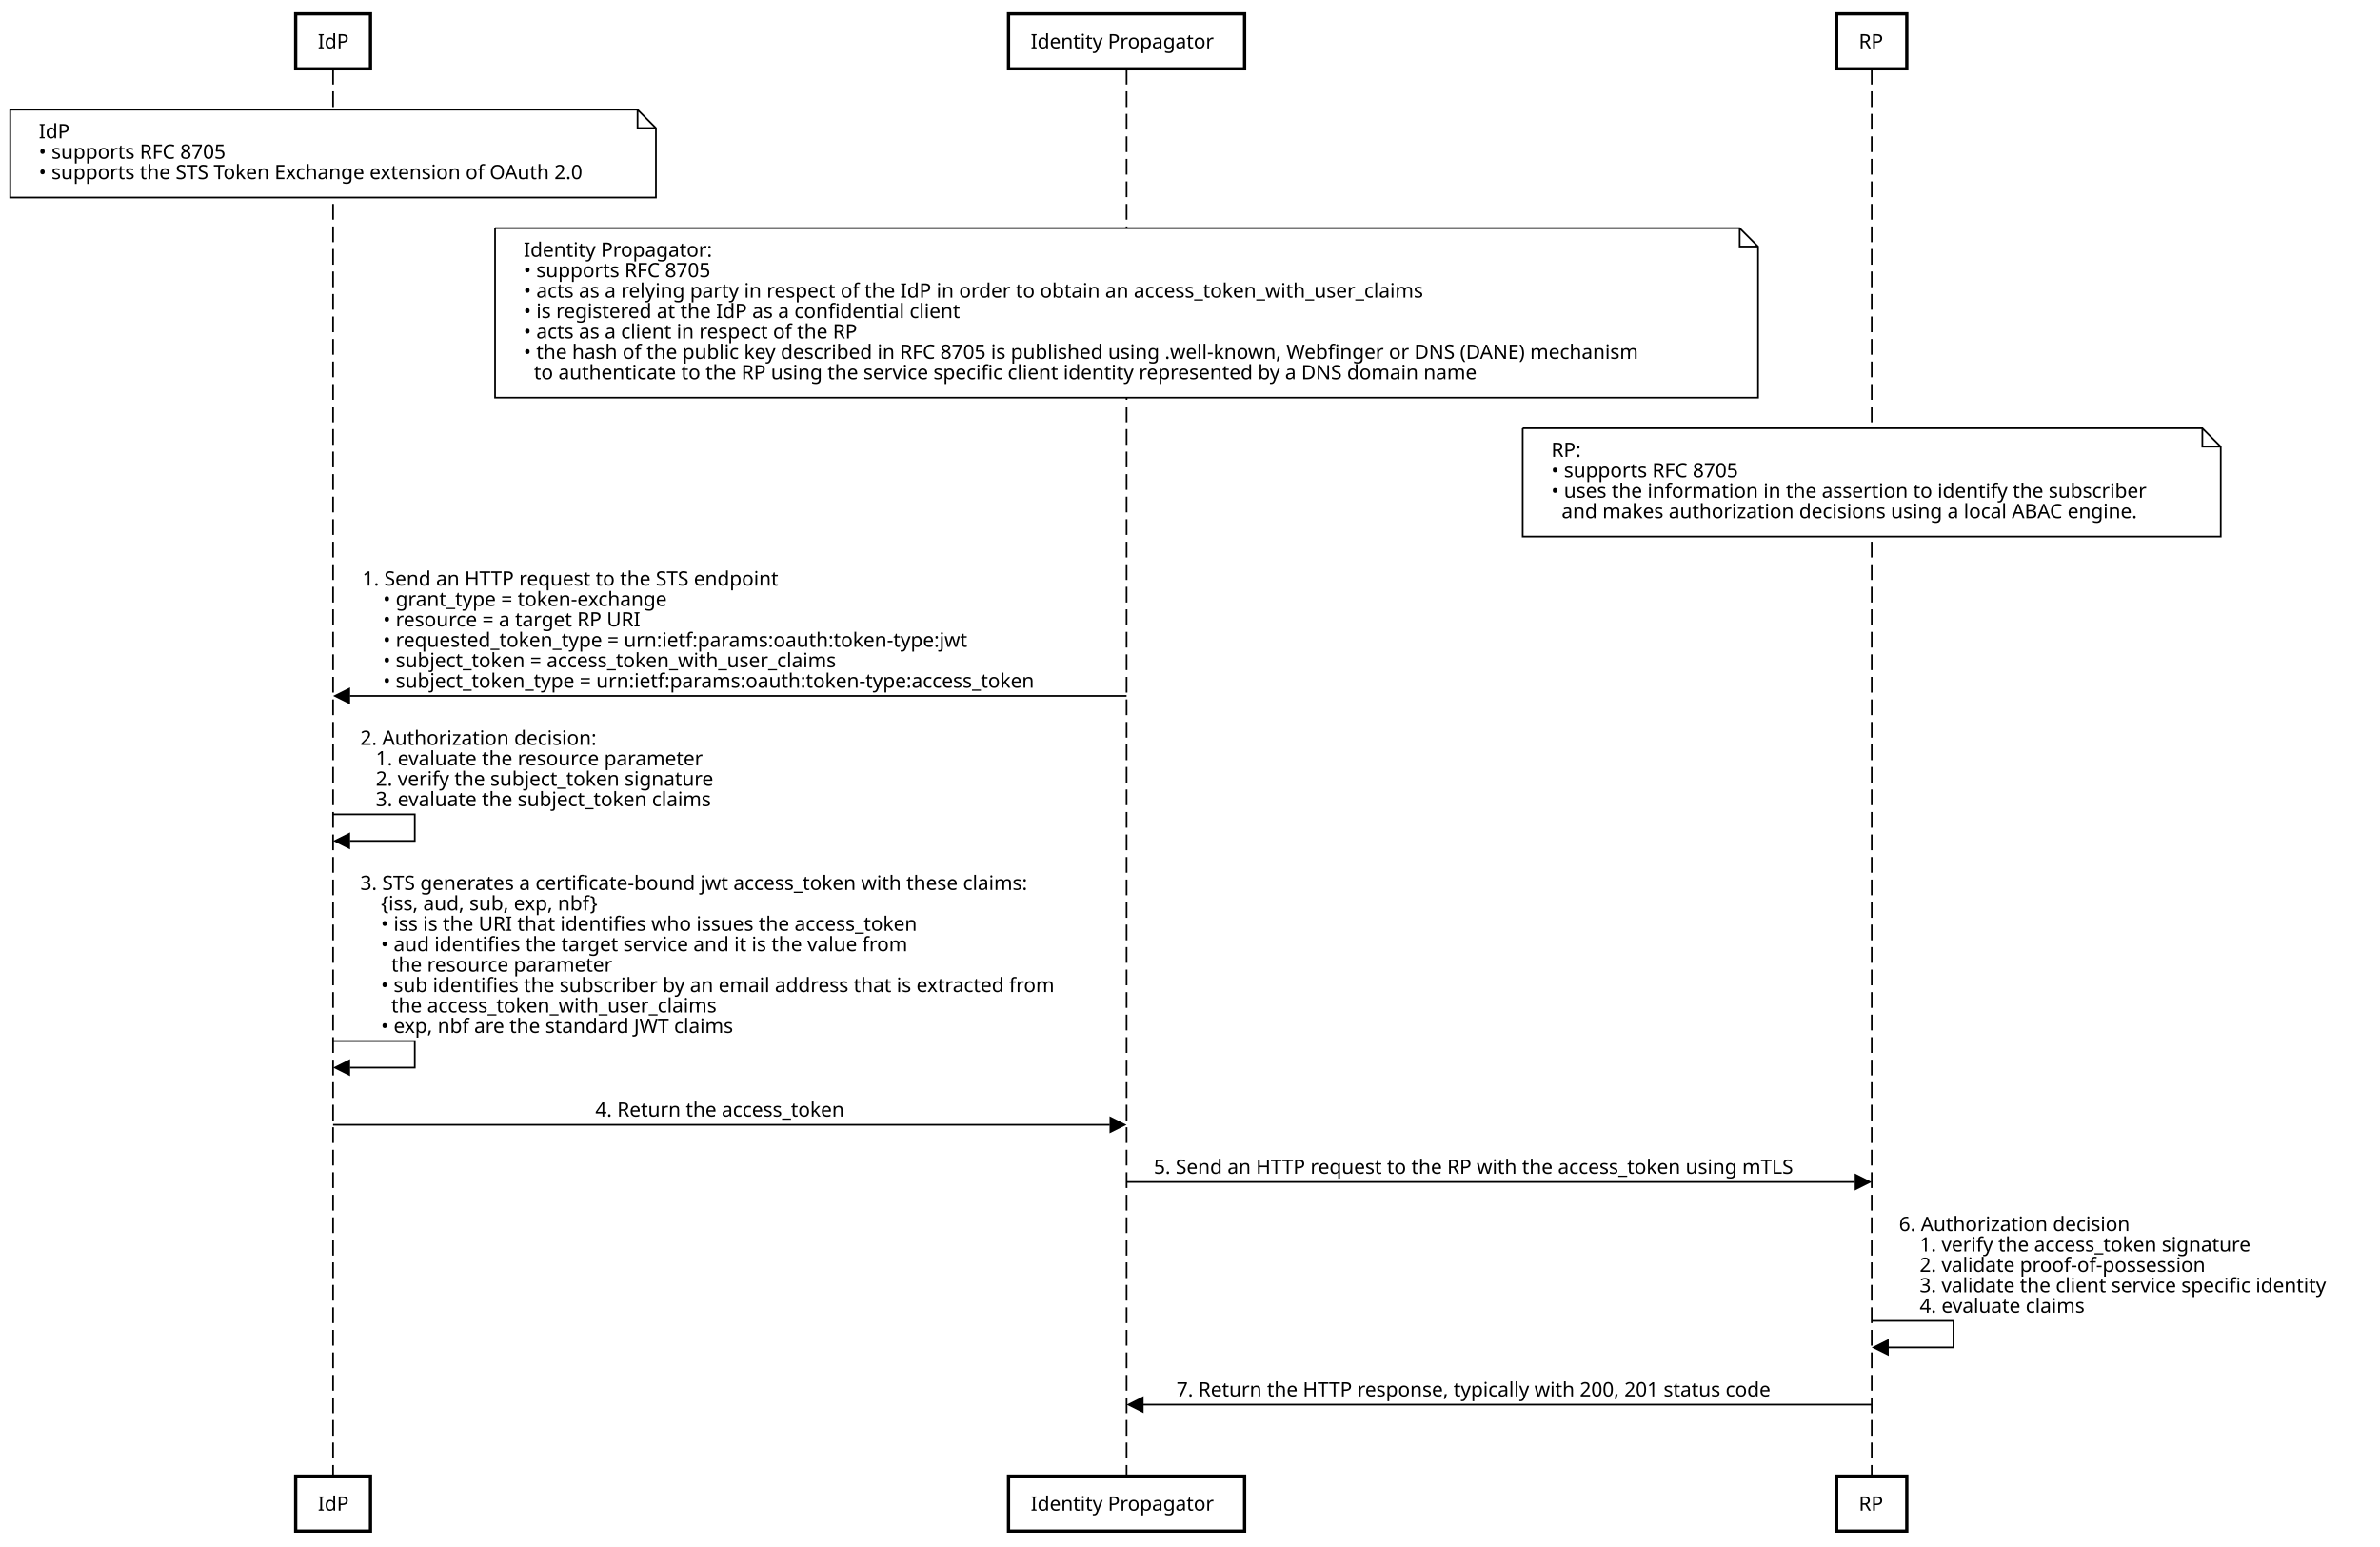
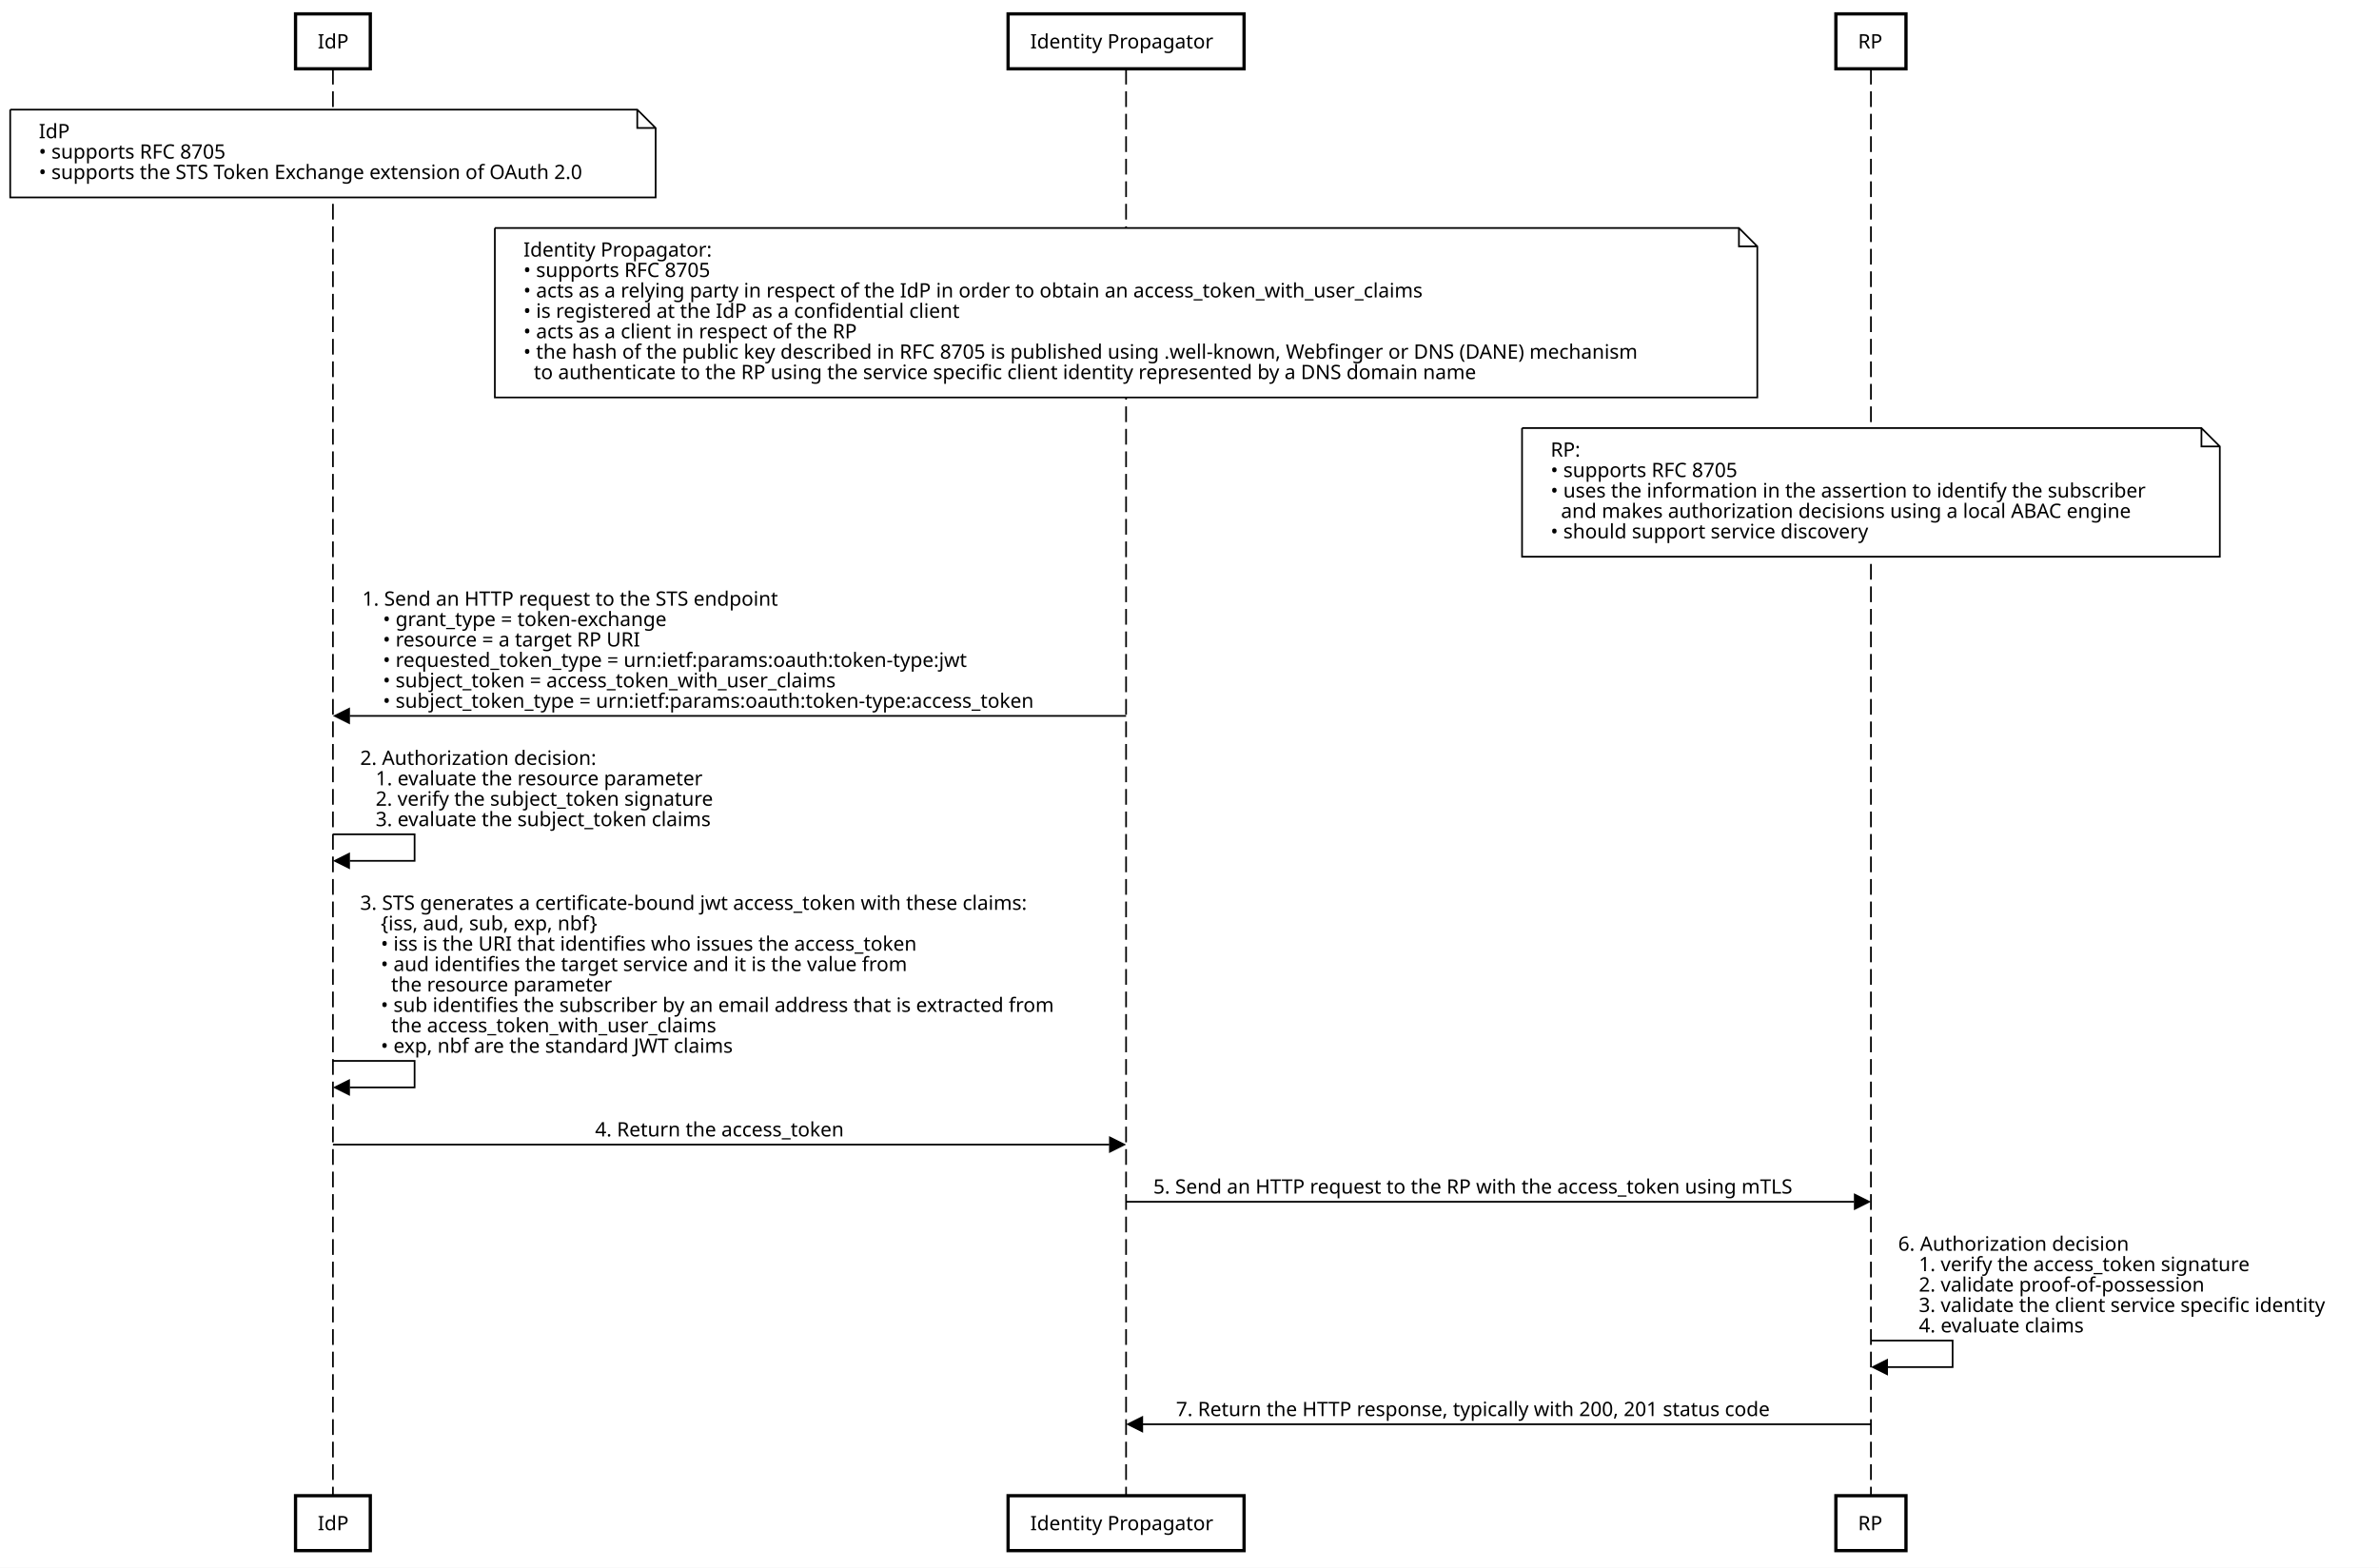
- <svg xmlns="http://www.w3.org/2000/svg" version="1.1" width="1757" height="1142">
+ <svg xmlns="http://www.w3.org/2000/svg" version="1.1" width="1757" height="1158">
  <defs />
  <g>
    <g />
    <g />
    <g />
    <g />
    <g />
    <g />
    <g />
    <g />
    <g />
    <g />
    <g />
    <g />
    <g />
    <g />
    <g />
    <g />
    <g />
    <g />
    <g />
    <g />
    <g />
    <g />
    <g />
    <g />
    <g />
    <g />
    <g />
    <g />
    <g />
    <g />
    <g />
    <g />
    <g />
    <g />
    <g />
    <g />
    <g />
    <g />
    <g />
    <g />
    <g />
    <g />
    <g />
-     <g>
-       <rect fill="white" stroke="none" x="0" y="0" width="1757" height="1142" />
-     </g>
-     <g />
-     <g>
-       <path fill="none" stroke="black" paint-order="fill stroke markers" d=" M 245.883 50.815 L 245.883 1089.734" stroke-miterlimit="10" stroke-width="1.257" stroke-dasharray="11.599,5.026" />
-       <path fill="none" stroke="black" paint-order="fill stroke markers" d=" M 831.66 50.815 L 831.66 1089.734" stroke-miterlimit="10" stroke-width="1.257" stroke-dasharray="11.599,5.026" />
-       <path fill="none" stroke="black" paint-order="fill stroke markers" d=" M 1381.77 50.815 L 1381.77 1089.734" stroke-miterlimit="10" stroke-width="1.257" stroke-dasharray="11.599,5.026" />
+     <g />
+     <g>
+       <rect fill="white" stroke="none" x="0" y="0" width="1757" height="1158" />
+     </g>
+     <g />
+     <g>
+       <path fill="none" stroke="black" paint-order="fill stroke markers" d=" M 245.883 50.815 L 245.883 1104.813" stroke-miterlimit="10" stroke-width="1.257" stroke-dasharray="11.599,5.026" />
+       <path fill="none" stroke="black" paint-order="fill stroke markers" d=" M 831.66 50.815 L 831.66 1104.813" stroke-miterlimit="10" stroke-width="1.257" stroke-dasharray="11.599,5.026" />
+       <path fill="none" stroke="black" paint-order="fill stroke markers" d=" M 1381.77 50.815 L 1381.77 1104.813" stroke-miterlimit="10" stroke-width="1.257" stroke-dasharray="11.599,5.026" />
    </g>
    <g>
      <path fill="none" stroke="none" />
      <g>
        <path fill="white" stroke="black" paint-order="fill stroke markers" d=" M 218.272 10.253 L 273.493 10.253 L 273.493 50.815 L 218.272 50.815 L 218.272 10.253 Z" stroke-miterlimit="10" stroke-width="2.413" stroke-dasharray="" />
      </g>
      <g>
        <text fill="black" stroke="none" font-family="sans-serif" font-size="11pt" font-style="normal" font-weight="normal" text-decoration="normal" x="234.633" y="35.736" text-anchor="start" dominant-baseline="alphabetic" xml:space="preserve">IdP</text>
      </g>
      <path fill="none" stroke="none" />
      <g>
        <path fill="white" stroke="black" paint-order="fill stroke markers" d=" M 744.517 10.253 L 918.804 10.253 L 918.804 50.815 L 744.517 50.815 L 744.517 10.253 Z" stroke-miterlimit="10" stroke-width="2.413" stroke-dasharray="" />
      </g>
      <g>
        <text fill="black" stroke="none" font-family="sans-serif" font-size="11pt" font-style="normal" font-weight="normal" text-decoration="normal" x="760.877" y="35.736" text-anchor="start" dominant-baseline="alphabetic" xml:space="preserve">Identity Propagator</text>
      </g>
      <path fill="none" stroke="none" />
      <g>
        <path fill="white" stroke="black" paint-order="fill stroke markers" d=" M 1355.885 10.253 L 1407.655 10.253 L 1407.655 50.815 L 1355.885 50.815 L 1355.885 10.253 Z" stroke-miterlimit="10" stroke-width="2.413" stroke-dasharray="" />
      </g>
      <g>
        <text fill="black" stroke="none" font-family="sans-serif" font-size="11pt" font-style="normal" font-weight="normal" text-decoration="normal" x="1372.245" y="35.736" text-anchor="start" dominant-baseline="alphabetic" xml:space="preserve">RP</text>
      </g>
      <path fill="none" stroke="none" />
      <g>
-         <path fill="white" stroke="black" paint-order="fill stroke markers" d=" M 218.272 1089.734 L 273.493 1089.734 L 273.493 1130.296 L 218.272 1130.296 L 218.272 1089.734 Z" stroke-miterlimit="10" stroke-width="2.413" stroke-dasharray="" />
-       </g>
-       <g>
-         <text fill="black" stroke="none" font-family="sans-serif" font-size="11pt" font-style="normal" font-weight="normal" text-decoration="normal" x="234.633" y="1115.217" text-anchor="start" dominant-baseline="alphabetic" xml:space="preserve">IdP</text>
-       </g>
-       <path fill="none" stroke="none" />
-       <g>
-         <path fill="white" stroke="black" paint-order="fill stroke markers" d=" M 744.517 1089.734 L 918.804 1089.734 L 918.804 1130.296 L 744.517 1130.296 L 744.517 1089.734 Z" stroke-miterlimit="10" stroke-width="2.413" stroke-dasharray="" />
-       </g>
-       <g>
-         <text fill="black" stroke="none" font-family="sans-serif" font-size="11pt" font-style="normal" font-weight="normal" text-decoration="normal" x="760.877" y="1115.217" text-anchor="start" dominant-baseline="alphabetic" xml:space="preserve">Identity Propagator</text>
-       </g>
-       <path fill="none" stroke="none" />
-       <g>
-         <path fill="white" stroke="black" paint-order="fill stroke markers" d=" M 1355.885 1089.734 L 1407.655 1089.734 L 1407.655 1130.296 L 1355.885 1130.296 L 1355.885 1089.734 Z" stroke-miterlimit="10" stroke-width="2.413" stroke-dasharray="" />
-       </g>
-       <g>
-         <text fill="black" stroke="none" font-family="sans-serif" font-size="11pt" font-style="normal" font-weight="normal" text-decoration="normal" x="1372.245" y="1115.217" text-anchor="start" dominant-baseline="alphabetic" xml:space="preserve">RP</text>
+         <path fill="white" stroke="black" paint-order="fill stroke markers" d=" M 218.272 1104.813 L 273.493 1104.813 L 273.493 1145.374 L 218.272 1145.374 L 218.272 1104.813 Z" stroke-miterlimit="10" stroke-width="2.413" stroke-dasharray="" />
+       </g>
+       <g>
+         <text fill="black" stroke="none" font-family="sans-serif" font-size="11pt" font-style="normal" font-weight="normal" text-decoration="normal" x="234.633" y="1130.296" text-anchor="start" dominant-baseline="alphabetic" xml:space="preserve">IdP</text>
+       </g>
+       <path fill="none" stroke="none" />
+       <g>
+         <path fill="white" stroke="black" paint-order="fill stroke markers" d=" M 744.517 1104.813 L 918.804 1104.813 L 918.804 1145.374 L 744.517 1145.374 L 744.517 1104.813 Z" stroke-miterlimit="10" stroke-width="2.413" stroke-dasharray="" />
+       </g>
+       <g>
+         <text fill="black" stroke="none" font-family="sans-serif" font-size="11pt" font-style="normal" font-weight="normal" text-decoration="normal" x="760.877" y="1130.296" text-anchor="start" dominant-baseline="alphabetic" xml:space="preserve">Identity Propagator</text>
+       </g>
+       <path fill="none" stroke="none" />
+       <g>
+         <path fill="white" stroke="black" paint-order="fill stroke markers" d=" M 1355.885 1104.813 L 1407.655 1104.813 L 1407.655 1145.374 L 1355.885 1145.374 L 1355.885 1104.813 Z" stroke-miterlimit="10" stroke-width="2.413" stroke-dasharray="" />
+       </g>
+       <g>
+         <text fill="black" stroke="none" font-family="sans-serif" font-size="11pt" font-style="normal" font-weight="normal" text-decoration="normal" x="1372.245" y="1130.296" text-anchor="start" dominant-baseline="alphabetic" xml:space="preserve">RP</text>
      </g>
    </g>
    <g>
      <path fill="white" stroke="black" paint-order="fill stroke markers" d=" M 7.539 80.972 L 470.655 80.972 L 484.226 94.543 L 484.226 145.811 L 7.539 145.811 L 7.539 80.972 M 470.655 80.972 L 470.655 94.543 L 484.226 94.543" stroke-miterlimit="10" stroke-width="1.257" stroke-dasharray="" />
      <g>
        <text fill="black" stroke="none" font-family="sans-serif" font-size="11pt" font-style="normal" font-weight="normal" text-decoration="normal" x="28.649" y="102.082" text-anchor="start" dominant-baseline="alphabetic" xml:space="preserve">IdP</text>
        <text fill="black" stroke="none" font-family="sans-serif" font-size="11pt" font-style="normal" font-weight="normal" text-decoration="normal" x="28.649" y="117.161" text-anchor="start" dominant-baseline="alphabetic" xml:space="preserve">• supports RFC 8705</text>
        <text fill="black" stroke="none" font-family="sans-serif" font-size="11pt" font-style="normal" font-weight="normal" text-decoration="normal" x="28.649" y="132.24" text-anchor="start" dominant-baseline="alphabetic" xml:space="preserve">• supports the STS Token Exchange extension of OAuth 2.0</text>
      </g>
      <path fill="white" stroke="black" paint-order="fill stroke markers" d=" M 365.467 168.429 L 1284.283 168.429 L 1297.854 181.999 L 1297.854 293.581 L 365.467 293.581 L 365.467 168.429 M 1284.283 168.429 L 1284.283 181.999 L 1297.854 181.999" stroke-miterlimit="10" stroke-width="1.257" stroke-dasharray="" />
      <g>
        <text fill="black" stroke="none" font-family="sans-serif" font-size="11pt" font-style="normal" font-weight="normal" text-decoration="normal" x="386.577" y="189.539" text-anchor="start" dominant-baseline="alphabetic" xml:space="preserve">Identity Propagator:</text>
        <text fill="black" stroke="none" font-family="sans-serif" font-size="11pt" font-style="normal" font-weight="normal" text-decoration="normal" x="386.577" y="204.617" text-anchor="start" dominant-baseline="alphabetic" xml:space="preserve">• supports RFC 8705</text>
        <text fill="black" stroke="none" font-family="sans-serif" font-size="11pt" font-style="normal" font-weight="normal" text-decoration="normal" x="386.577" y="219.696" text-anchor="start" dominant-baseline="alphabetic" xml:space="preserve">• acts as a relying party in respect of the IdP in order to obtain an access_token_with_user_claims</text>
        <text fill="black" stroke="none" font-family="sans-serif" font-size="11pt" font-style="normal" font-weight="normal" text-decoration="normal" x="386.577" y="234.775" text-anchor="start" dominant-baseline="alphabetic" xml:space="preserve">• is registered at the IdP as a confidential client</text>
        <text fill="black" stroke="none" font-family="sans-serif" font-size="11pt" font-style="normal" font-weight="normal" text-decoration="normal" x="386.577" y="249.853" text-anchor="start" dominant-baseline="alphabetic" xml:space="preserve">• acts as a client in respect of the RP</text>
        <text fill="black" stroke="none" font-family="sans-serif" font-size="11pt" font-style="normal" font-weight="normal" text-decoration="normal" x="386.577" y="264.932" text-anchor="start" dominant-baseline="alphabetic" xml:space="preserve">• the hash of the public key described in RFC 8705 is published using .well-known, Webfinger or DNS (DANE) mechanism</text>
        <text fill="black" stroke="none" font-family="sans-serif" font-size="11pt" font-style="normal" font-weight="normal" text-decoration="normal" x="386.577" y="280.011" text-anchor="start" dominant-baseline="alphabetic" xml:space="preserve">  to authenticate to the RP using the service specific client identity represented by a DNS domain name</text>
      </g>
-       <path fill="white" stroke="black" paint-order="fill stroke markers" d=" M 1124.102 316.199 L 1625.868 316.199 L 1639.438 329.77 L 1639.438 396.116 L 1124.102 396.116 L 1124.102 316.199 M 1625.868 316.199 L 1625.868 329.77 L 1639.438 329.77" stroke-miterlimit="10" stroke-width="1.257" stroke-dasharray="" />
+       <path fill="white" stroke="black" paint-order="fill stroke markers" d=" M 1124.102 316.199 L 1625.868 316.199 L 1639.438 329.77 L 1639.438 411.195 L 1124.102 411.195 L 1124.102 316.199 M 1625.868 316.199 L 1625.868 329.77 L 1639.438 329.77" stroke-miterlimit="10" stroke-width="1.257" stroke-dasharray="" />
      <g>
        <text fill="black" stroke="none" font-family="sans-serif" font-size="11pt" font-style="normal" font-weight="normal" text-decoration="normal" x="1145.212" y="337.309" text-anchor="start" dominant-baseline="alphabetic" xml:space="preserve">RP:</text>
        <text fill="black" stroke="none" font-family="sans-serif" font-size="11pt" font-style="normal" font-weight="normal" text-decoration="normal" x="1145.212" y="352.388" text-anchor="start" dominant-baseline="alphabetic" xml:space="preserve">• supports RFC 8705</text>
        <text fill="black" stroke="none" font-family="sans-serif" font-size="11pt" font-style="normal" font-weight="normal" text-decoration="normal" x="1145.212" y="367.467" text-anchor="start" dominant-baseline="alphabetic" xml:space="preserve">• uses the information in the assertion to identify the subscriber</text>
-         <text fill="black" stroke="none" font-family="sans-serif" font-size="11pt" font-style="normal" font-weight="normal" text-decoration="normal" x="1145.212" y="382.545" text-anchor="start" dominant-baseline="alphabetic" xml:space="preserve">  and makes authorization decisions using a local ABAC engine.</text>
-       </g>
-       <g>
-         <g>
-           <rect fill="white" stroke="none" x="265.285" y="418.734" width="335.957" height="19.602" />
-         </g>
-         <g>
-           <rect fill="white" stroke="none" x="265.285" y="433.813" width="255.157" height="19.602" />
-         </g>
-         <g>
-           <rect fill="white" stroke="none" x="265.285" y="448.891" width="233.54" height="19.602" />
-         </g>
-         <g>
-           <rect fill="white" stroke="none" x="265.285" y="463.97" width="491.94" height="19.602" />
-         </g>
-         <g>
-           <rect fill="white" stroke="none" x="265.285" y="479.049" width="389.84" height="19.602" />
-         </g>
-         <g>
-           <rect fill="white" stroke="none" x="265.285" y="494.127" width="546.974" height="19.602" />
-         </g>
-         <text fill="black" stroke="none" font-family="sans-serif" font-size="11pt" font-style="normal" font-weight="normal" text-decoration="normal" x="267.547" y="432.305" text-anchor="start" dominant-baseline="alphabetic" xml:space="preserve">1. Send an HTTP request to the STS endpoint</text>
-         <text fill="black" stroke="none" font-family="sans-serif" font-size="11pt" font-style="normal" font-weight="normal" text-decoration="normal" x="267.547" y="447.384" text-anchor="start" dominant-baseline="alphabetic" xml:space="preserve">    • grant_type = token-exchange</text>
-         <text fill="black" stroke="none" font-family="sans-serif" font-size="11pt" font-style="normal" font-weight="normal" text-decoration="normal" x="267.547" y="462.462" text-anchor="start" dominant-baseline="alphabetic" xml:space="preserve">    • resource = a target RP URI</text>
-         <text fill="black" stroke="none" font-family="sans-serif" font-size="11pt" font-style="normal" font-weight="normal" text-decoration="normal" x="267.547" y="477.541" text-anchor="start" dominant-baseline="alphabetic" xml:space="preserve">    • requested_token_type = urn:ietf:params:oauth:token-type:jwt</text>
-         <text fill="black" stroke="none" font-family="sans-serif" font-size="11pt" font-style="normal" font-weight="normal" text-decoration="normal" x="267.547" y="492.619" text-anchor="start" dominant-baseline="alphabetic" xml:space="preserve">    • subject_token = access_token_with_user_claims</text>
-         <text fill="black" stroke="none" font-family="sans-serif" font-size="11pt" font-style="normal" font-weight="normal" text-decoration="normal" x="267.547" y="507.698" text-anchor="start" dominant-baseline="alphabetic" xml:space="preserve">    • subject_token_type = urn:ietf:params:oauth:token-type:access_token</text>
-       </g>
-       <g>
-         <path fill="none" stroke="black" paint-order="fill stroke markers" d=" M 831.66 513.73 L 258.298 513.73" stroke-miterlimit="10" stroke-width="1.257" stroke-dasharray="" />
-         <g transform="translate(245.8828,513.7296) translate(-245.8828,-513.7296)">
-           <path fill="black" stroke="none" paint-order="stroke fill markers" d=" M 258.448 507.447 L 245.883 513.73 L 258.448 520.012 Z" />
-         </g>
-       </g>
-       <g>
-         <g>
-           <rect fill="white" stroke="none" x="263.726" y="536.348" width="191.607" height="19.602" />
-         </g>
-         <g>
-           <rect fill="white" stroke="none" x="263.726" y="551.426" width="280.09" height="19.602" />
-         </g>
-         <g>
-           <rect fill="white" stroke="none" x="263.726" y="566.505" width="287.39" height="19.602" />
-         </g>
-         <g>
-           <rect fill="white" stroke="none" x="263.726" y="581.583" width="287.857" height="19.602" />
-         </g>
-         <text fill="black" stroke="none" font-family="sans-serif" font-size="11pt" font-style="normal" font-weight="normal" text-decoration="normal" x="265.988" y="549.918" text-anchor="start" dominant-baseline="alphabetic" xml:space="preserve">2. Authorization decision:</text>
-         <text fill="black" stroke="none" font-family="sans-serif" font-size="11pt" font-style="normal" font-weight="normal" text-decoration="normal" x="265.988" y="564.997" text-anchor="start" dominant-baseline="alphabetic" xml:space="preserve">   1. evaluate the resource parameter</text>
-         <text fill="black" stroke="none" font-family="sans-serif" font-size="11pt" font-style="normal" font-weight="normal" text-decoration="normal" x="265.988" y="580.076" text-anchor="start" dominant-baseline="alphabetic" xml:space="preserve">   2. verify the subject_token signature</text>
-         <text fill="black" stroke="none" font-family="sans-serif" font-size="11pt" font-style="normal" font-weight="normal" text-decoration="normal" x="265.988" y="595.154" text-anchor="start" dominant-baseline="alphabetic" xml:space="preserve">   3. evaluate the subject_token claims</text>
-       </g>
-       <g>
-         <path fill="none" stroke="black" paint-order="fill stroke markers" d=" M 245.883 601.186 L 306.197 601.186 L 306.197 620.788 L 258.298 620.788" stroke-miterlimit="10" stroke-width="1.257" stroke-dasharray="" />
-         <g transform="translate(245.8828,620.788) translate(-245.8828,-620.788)">
-           <path fill="black" stroke="none" paint-order="stroke fill markers" d=" M 258.448 614.505 L 245.883 620.788 L 258.448 627.071 Z" />
-         </g>
-       </g>
-       <g>
-         <g>
-           <rect fill="white" stroke="none" x="263.726" y="643.406" width="540.457" height="19.602" />
-         </g>
-         <g>
-           <rect fill="white" stroke="none" x="263.726" y="658.485" width="202.99" height="19.602" />
-         </g>
-         <g>
-           <rect fill="white" stroke="none" x="263.726" y="673.563" width="453.79" height="19.602" />
-         </g>
-         <g>
-           <rect fill="white" stroke="none" x="263.726" y="688.642" width="447.024" height="19.602" />
-         </g>
-         <g>
-           <rect fill="white" stroke="none" x="263.726" y="703.721" width="206.907" height="19.602" />
-         </g>
-         <g>
-           <rect fill="white" stroke="none" x="263.726" y="718.799" width="562.657" height="19.602" />
-         </g>
-         <g>
-           <rect fill="white" stroke="none" x="263.726" y="733.878" width="291.407" height="19.602" />
-         </g>
-         <g>
-           <rect fill="white" stroke="none" x="263.726" y="748.957" width="307.574" height="19.602" />
-         </g>
-         <text fill="black" stroke="none" font-family="sans-serif" font-size="11pt" font-style="normal" font-weight="normal" text-decoration="normal" x="265.988" y="656.977" text-anchor="start" dominant-baseline="alphabetic" xml:space="preserve">3. STS generates a certificate-bound jwt access_token with these claims:</text>
-         <text fill="black" stroke="none" font-family="sans-serif" font-size="11pt" font-style="normal" font-weight="normal" text-decoration="normal" x="265.988" y="672.055" text-anchor="start" dominant-baseline="alphabetic" xml:space="preserve">    {iss, aud, sub, exp, nbf}</text>
-         <text fill="black" stroke="none" font-family="sans-serif" font-size="11pt" font-style="normal" font-weight="normal" text-decoration="normal" x="265.988" y="687.134" text-anchor="start" dominant-baseline="alphabetic" xml:space="preserve">    • iss is the URI that identifies who issues the access_token</text>
-         <text fill="black" stroke="none" font-family="sans-serif" font-size="11pt" font-style="normal" font-weight="normal" text-decoration="normal" x="265.988" y="702.213" text-anchor="start" dominant-baseline="alphabetic" xml:space="preserve">    • aud identifies the target service and it is the value from</text>
-         <text fill="black" stroke="none" font-family="sans-serif" font-size="11pt" font-style="normal" font-weight="normal" text-decoration="normal" x="265.988" y="717.291" text-anchor="start" dominant-baseline="alphabetic" xml:space="preserve">      the resource parameter</text>
-         <text fill="black" stroke="none" font-family="sans-serif" font-size="11pt" font-style="normal" font-weight="normal" text-decoration="normal" x="265.988" y="732.37" text-anchor="start" dominant-baseline="alphabetic" xml:space="preserve">    • sub identifies the subscriber by an email address that is extracted from</text>
-         <text fill="black" stroke="none" font-family="sans-serif" font-size="11pt" font-style="normal" font-weight="normal" text-decoration="normal" x="265.988" y="747.449" text-anchor="start" dominant-baseline="alphabetic" xml:space="preserve">      the access_token_with_user_claims</text>
-         <text fill="black" stroke="none" font-family="sans-serif" font-size="11pt" font-style="normal" font-weight="normal" text-decoration="normal" x="265.988" y="762.527" text-anchor="start" dominant-baseline="alphabetic" xml:space="preserve">    • exp, nbf are the standard JWT claims</text>
-       </g>
-       <g>
-         <path fill="none" stroke="black" paint-order="fill stroke markers" d=" M 245.883 768.559 L 306.197 768.559 L 306.197 788.161 L 258.298 788.161" stroke-miterlimit="10" stroke-width="1.257" stroke-dasharray="" />
-         <g transform="translate(245.8828,788.161) translate(-245.8828,-788.161)">
-           <path fill="black" stroke="none" paint-order="stroke fill markers" d=" M 258.448 781.878 L 245.883 788.161 L 258.448 794.444 Z" />
-         </g>
-       </g>
-       <g>
-         <g>
-           <rect fill="white" stroke="none" x="437.218" y="810.779" width="203.107" height="19.602" />
-         </g>
-         <text fill="black" stroke="none" font-family="sans-serif" font-size="11pt" font-style="normal" font-weight="normal" text-decoration="normal" x="439.48" y="824.35" text-anchor="start" dominant-baseline="alphabetic" xml:space="preserve">4. Return the access_token</text>
-       </g>
-       <g>
-         <path fill="none" stroke="black" paint-order="fill stroke markers" d=" M 245.883 830.381 L 819.246 830.381" stroke-miterlimit="10" stroke-width="1.257" stroke-dasharray="" />
-         <g transform="translate(831.6603,830.3812) translate(-831.6603,-830.3812)">
-           <path fill="black" stroke="none" paint-order="stroke fill markers" d=" M 819.095 824.098 L 831.66 830.381 L 819.095 836.664 Z" />
-         </g>
-       </g>
-       <g>
-         <g>
-           <rect fill="white" stroke="none" x="849.503" y="852.999" width="514.424" height="19.602" />
-         </g>
-         <text fill="black" stroke="none" font-family="sans-serif" font-size="11pt" font-style="normal" font-weight="normal" text-decoration="normal" x="851.765" y="866.57" text-anchor="start" dominant-baseline="alphabetic" xml:space="preserve">5. Send an HTTP request to the RP with the access_token using mTLS</text>
-       </g>
-       <g>
-         <path fill="none" stroke="black" paint-order="fill stroke markers" d=" M 831.66 872.601 L 1369.355 872.601" stroke-miterlimit="10" stroke-width="1.257" stroke-dasharray="" />
-         <g transform="translate(1381.77,872.6014) translate(-1381.77,-872.6014)">
-           <path fill="black" stroke="none" paint-order="stroke fill markers" d=" M 1369.205 866.319 L 1381.77 872.601 L 1369.205 878.884 Z" />
-         </g>
-       </g>
-       <g>
-         <g>
-           <rect fill="white" stroke="none" x="1399.613" y="895.219" width="186.657" height="19.602" />
-         </g>
-         <g>
-           <rect fill="white" stroke="none" x="1399.613" y="910.298" width="288.307" height="19.602" />
-         </g>
-         <g>
-           <rect fill="white" stroke="none" x="1399.613" y="925.377" width="247.324" height="19.602" />
-         </g>
-         <g>
-           <rect fill="white" stroke="none" x="1399.613" y="940.455" width="352.54" height="19.602" />
-         </g>
-         <g>
-           <rect fill="white" stroke="none" x="1399.613" y="955.534" width="157.54" height="19.602" />
-         </g>
-         <text fill="black" stroke="none" font-family="sans-serif" font-size="11pt" font-style="normal" font-weight="normal" text-decoration="normal" x="1401.875" y="908.79" text-anchor="start" dominant-baseline="alphabetic" xml:space="preserve">6. Authorization decision</text>
-         <text fill="black" stroke="none" font-family="sans-serif" font-size="11pt" font-style="normal" font-weight="normal" text-decoration="normal" x="1401.875" y="923.869" text-anchor="start" dominant-baseline="alphabetic" xml:space="preserve">    1. verify the access_token signature</text>
-         <text fill="black" stroke="none" font-family="sans-serif" font-size="11pt" font-style="normal" font-weight="normal" text-decoration="normal" x="1401.875" y="938.947" text-anchor="start" dominant-baseline="alphabetic" xml:space="preserve">    2. validate proof-of-possession</text>
-         <text fill="black" stroke="none" font-family="sans-serif" font-size="11pt" font-style="normal" font-weight="normal" text-decoration="normal" x="1401.875" y="954.026" text-anchor="start" dominant-baseline="alphabetic" xml:space="preserve">    3. validate the client service specific identity</text>
-         <text fill="black" stroke="none" font-family="sans-serif" font-size="11pt" font-style="normal" font-weight="normal" text-decoration="normal" x="1401.875" y="969.105" text-anchor="start" dominant-baseline="alphabetic" xml:space="preserve">    4. evaluate claims</text>
-       </g>
-       <g>
-         <path fill="none" stroke="black" paint-order="fill stroke markers" d=" M 1381.77 975.136 L 1442.085 975.136 L 1442.085 994.738 L 1394.185 994.738" stroke-miterlimit="10" stroke-width="1.257" stroke-dasharray="" />
-         <g transform="translate(1381.77,994.7385) translate(-1381.77,-994.7385)">
-           <path fill="black" stroke="none" paint-order="stroke fill markers" d=" M 1394.336 988.456 L 1381.77 994.738 L 1394.336 1001.021 Z" />
-         </g>
-       </g>
-       <g>
-         <g>
-           <rect fill="white" stroke="none" x="866.278" y="1017.356" width="480.874" height="19.602" />
-         </g>
-         <text fill="black" stroke="none" font-family="sans-serif" font-size="11pt" font-style="normal" font-weight="normal" text-decoration="normal" x="868.54" y="1030.927" text-anchor="start" dominant-baseline="alphabetic" xml:space="preserve">7. Return the HTTP response, typically with 200, 201 status code</text>
-       </g>
-       <g>
-         <path fill="none" stroke="black" paint-order="fill stroke markers" d=" M 1381.77 1036.959 L 844.075 1036.959" stroke-miterlimit="10" stroke-width="1.257" stroke-dasharray="" />
-         <g transform="translate(831.6603,1036.959) translate(-831.6603,-1036.959)">
-           <path fill="black" stroke="none" paint-order="stroke fill markers" d=" M 844.226 1030.676 L 831.66 1036.959 L 844.226 1043.241 Z" />
+         <text fill="black" stroke="none" font-family="sans-serif" font-size="11pt" font-style="normal" font-weight="normal" text-decoration="normal" x="1145.212" y="382.545" text-anchor="start" dominant-baseline="alphabetic" xml:space="preserve">  and makes authorization decisions using a local ABAC engine</text>
+         <text fill="black" stroke="none" font-family="sans-serif" font-size="11pt" font-style="normal" font-weight="normal" text-decoration="normal" x="1145.212" y="397.624" text-anchor="start" dominant-baseline="alphabetic" xml:space="preserve">• should support service discovery</text>
+       </g>
+       <g>
+         <g>
+           <rect fill="white" stroke="none" x="265.285" y="433.813" width="335.957" height="19.602" />
+         </g>
+         <g>
+           <rect fill="white" stroke="none" x="265.285" y="448.891" width="255.157" height="19.602" />
+         </g>
+         <g>
+           <rect fill="white" stroke="none" x="265.285" y="463.97" width="233.54" height="19.602" />
+         </g>
+         <g>
+           <rect fill="white" stroke="none" x="265.285" y="479.049" width="491.94" height="19.602" />
+         </g>
+         <g>
+           <rect fill="white" stroke="none" x="265.285" y="494.127" width="389.84" height="19.602" />
+         </g>
+         <g>
+           <rect fill="white" stroke="none" x="265.285" y="509.206" width="546.974" height="19.602" />
+         </g>
+         <text fill="black" stroke="none" font-family="sans-serif" font-size="11pt" font-style="normal" font-weight="normal" text-decoration="normal" x="267.547" y="447.384" text-anchor="start" dominant-baseline="alphabetic" xml:space="preserve">1. Send an HTTP request to the STS endpoint</text>
+         <text fill="black" stroke="none" font-family="sans-serif" font-size="11pt" font-style="normal" font-weight="normal" text-decoration="normal" x="267.547" y="462.462" text-anchor="start" dominant-baseline="alphabetic" xml:space="preserve">    • grant_type = token-exchange</text>
+         <text fill="black" stroke="none" font-family="sans-serif" font-size="11pt" font-style="normal" font-weight="normal" text-decoration="normal" x="267.547" y="477.541" text-anchor="start" dominant-baseline="alphabetic" xml:space="preserve">    • resource = a target RP URI</text>
+         <text fill="black" stroke="none" font-family="sans-serif" font-size="11pt" font-style="normal" font-weight="normal" text-decoration="normal" x="267.547" y="492.619" text-anchor="start" dominant-baseline="alphabetic" xml:space="preserve">    • requested_token_type = urn:ietf:params:oauth:token-type:jwt</text>
+         <text fill="black" stroke="none" font-family="sans-serif" font-size="11pt" font-style="normal" font-weight="normal" text-decoration="normal" x="267.547" y="507.698" text-anchor="start" dominant-baseline="alphabetic" xml:space="preserve">    • subject_token = access_token_with_user_claims</text>
+         <text fill="black" stroke="none" font-family="sans-serif" font-size="11pt" font-style="normal" font-weight="normal" text-decoration="normal" x="267.547" y="522.777" text-anchor="start" dominant-baseline="alphabetic" xml:space="preserve">    • subject_token_type = urn:ietf:params:oauth:token-type:access_token</text>
+       </g>
+       <g>
+         <path fill="none" stroke="black" paint-order="fill stroke markers" d=" M 831.66 528.808 L 258.298 528.808" stroke-miterlimit="10" stroke-width="1.257" stroke-dasharray="" />
+         <g transform="translate(245.8828,528.8082) translate(-245.8828,-528.8082)">
+           <path fill="black" stroke="none" paint-order="stroke fill markers" d=" M 258.448 522.525 L 245.883 528.808 L 258.448 535.091 Z" />
+         </g>
+       </g>
+       <g>
+         <g>
+           <rect fill="white" stroke="none" x="263.726" y="551.426" width="191.607" height="19.602" />
+         </g>
+         <g>
+           <rect fill="white" stroke="none" x="263.726" y="566.505" width="280.09" height="19.602" />
+         </g>
+         <g>
+           <rect fill="white" stroke="none" x="263.726" y="581.583" width="287.39" height="19.602" />
+         </g>
+         <g>
+           <rect fill="white" stroke="none" x="263.726" y="596.662" width="287.857" height="19.602" />
+         </g>
+         <text fill="black" stroke="none" font-family="sans-serif" font-size="11pt" font-style="normal" font-weight="normal" text-decoration="normal" x="265.988" y="564.997" text-anchor="start" dominant-baseline="alphabetic" xml:space="preserve">2. Authorization decision:</text>
+         <text fill="black" stroke="none" font-family="sans-serif" font-size="11pt" font-style="normal" font-weight="normal" text-decoration="normal" x="265.988" y="580.076" text-anchor="start" dominant-baseline="alphabetic" xml:space="preserve">   1. evaluate the resource parameter</text>
+         <text fill="black" stroke="none" font-family="sans-serif" font-size="11pt" font-style="normal" font-weight="normal" text-decoration="normal" x="265.988" y="595.154" text-anchor="start" dominant-baseline="alphabetic" xml:space="preserve">   2. verify the subject_token signature</text>
+         <text fill="black" stroke="none" font-family="sans-serif" font-size="11pt" font-style="normal" font-weight="normal" text-decoration="normal" x="265.988" y="610.233" text-anchor="start" dominant-baseline="alphabetic" xml:space="preserve">   3. evaluate the subject_token claims</text>
+       </g>
+       <g>
+         <path fill="none" stroke="black" paint-order="fill stroke markers" d=" M 245.883 616.264 L 306.197 616.264 L 306.197 635.867 L 258.298 635.867" stroke-miterlimit="10" stroke-width="1.257" stroke-dasharray="" />
+         <g transform="translate(245.8828,635.8666) translate(-245.8828,-635.8666)">
+           <path fill="black" stroke="none" paint-order="stroke fill markers" d=" M 258.448 629.584 L 245.883 635.867 L 258.448 642.149 Z" />
+         </g>
+       </g>
+       <g>
+         <g>
+           <rect fill="white" stroke="none" x="263.726" y="658.485" width="540.457" height="19.602" />
+         </g>
+         <g>
+           <rect fill="white" stroke="none" x="263.726" y="673.563" width="202.99" height="19.602" />
+         </g>
+         <g>
+           <rect fill="white" stroke="none" x="263.726" y="688.642" width="453.79" height="19.602" />
+         </g>
+         <g>
+           <rect fill="white" stroke="none" x="263.726" y="703.721" width="447.024" height="19.602" />
+         </g>
+         <g>
+           <rect fill="white" stroke="none" x="263.726" y="718.799" width="206.907" height="19.602" />
+         </g>
+         <g>
+           <rect fill="white" stroke="none" x="263.726" y="733.878" width="562.657" height="19.602" />
+         </g>
+         <g>
+           <rect fill="white" stroke="none" x="263.726" y="748.957" width="291.407" height="19.602" />
+         </g>
+         <g>
+           <rect fill="white" stroke="none" x="263.726" y="764.035" width="307.574" height="19.602" />
+         </g>
+         <text fill="black" stroke="none" font-family="sans-serif" font-size="11pt" font-style="normal" font-weight="normal" text-decoration="normal" x="265.988" y="672.055" text-anchor="start" dominant-baseline="alphabetic" xml:space="preserve">3. STS generates a certificate-bound jwt access_token with these claims:</text>
+         <text fill="black" stroke="none" font-family="sans-serif" font-size="11pt" font-style="normal" font-weight="normal" text-decoration="normal" x="265.988" y="687.134" text-anchor="start" dominant-baseline="alphabetic" xml:space="preserve">    {iss, aud, sub, exp, nbf}</text>
+         <text fill="black" stroke="none" font-family="sans-serif" font-size="11pt" font-style="normal" font-weight="normal" text-decoration="normal" x="265.988" y="702.213" text-anchor="start" dominant-baseline="alphabetic" xml:space="preserve">    • iss is the URI that identifies who issues the access_token</text>
+         <text fill="black" stroke="none" font-family="sans-serif" font-size="11pt" font-style="normal" font-weight="normal" text-decoration="normal" x="265.988" y="717.291" text-anchor="start" dominant-baseline="alphabetic" xml:space="preserve">    • aud identifies the target service and it is the value from</text>
+         <text fill="black" stroke="none" font-family="sans-serif" font-size="11pt" font-style="normal" font-weight="normal" text-decoration="normal" x="265.988" y="732.37" text-anchor="start" dominant-baseline="alphabetic" xml:space="preserve">      the resource parameter</text>
+         <text fill="black" stroke="none" font-family="sans-serif" font-size="11pt" font-style="normal" font-weight="normal" text-decoration="normal" x="265.988" y="747.449" text-anchor="start" dominant-baseline="alphabetic" xml:space="preserve">    • sub identifies the subscriber by an email address that is extracted from</text>
+         <text fill="black" stroke="none" font-family="sans-serif" font-size="11pt" font-style="normal" font-weight="normal" text-decoration="normal" x="265.988" y="762.527" text-anchor="start" dominant-baseline="alphabetic" xml:space="preserve">      the access_token_with_user_claims</text>
+         <text fill="black" stroke="none" font-family="sans-serif" font-size="11pt" font-style="normal" font-weight="normal" text-decoration="normal" x="265.988" y="777.606" text-anchor="start" dominant-baseline="alphabetic" xml:space="preserve">    • exp, nbf are the standard JWT claims</text>
+       </g>
+       <g>
+         <path fill="none" stroke="black" paint-order="fill stroke markers" d=" M 245.883 783.637 L 306.197 783.637 L 306.197 803.24 L 258.298 803.24" stroke-miterlimit="10" stroke-width="1.257" stroke-dasharray="" />
+         <g transform="translate(245.8828,803.2396) translate(-245.8828,-803.2396)">
+           <path fill="black" stroke="none" paint-order="stroke fill markers" d=" M 258.448 796.957 L 245.883 803.24 L 258.448 809.522 Z" />
+         </g>
+       </g>
+       <g>
+         <g>
+           <rect fill="white" stroke="none" x="437.218" y="825.858" width="203.107" height="19.602" />
+         </g>
+         <text fill="black" stroke="none" font-family="sans-serif" font-size="11pt" font-style="normal" font-weight="normal" text-decoration="normal" x="439.48" y="839.428" text-anchor="start" dominant-baseline="alphabetic" xml:space="preserve">4. Return the access_token</text>
+       </g>
+       <g>
+         <path fill="none" stroke="black" paint-order="fill stroke markers" d=" M 245.883 845.46 L 819.246 845.46" stroke-miterlimit="10" stroke-width="1.257" stroke-dasharray="" />
+         <g transform="translate(831.6603,845.4599) translate(-831.6603,-845.4599)">
+           <path fill="black" stroke="none" paint-order="stroke fill markers" d=" M 819.095 839.177 L 831.66 845.46 L 819.095 851.743 Z" />
+         </g>
+       </g>
+       <g>
+         <g>
+           <rect fill="white" stroke="none" x="849.503" y="868.078" width="514.424" height="19.602" />
+         </g>
+         <text fill="black" stroke="none" font-family="sans-serif" font-size="11pt" font-style="normal" font-weight="normal" text-decoration="normal" x="851.765" y="881.649" text-anchor="start" dominant-baseline="alphabetic" xml:space="preserve">5. Send an HTTP request to the RP with the access_token using mTLS</text>
+       </g>
+       <g>
+         <path fill="none" stroke="black" paint-order="fill stroke markers" d=" M 831.66 887.68 L 1369.355 887.68" stroke-miterlimit="10" stroke-width="1.257" stroke-dasharray="" />
+         <g transform="translate(1381.77,887.6801) translate(-1381.77,-887.6801)">
+           <path fill="black" stroke="none" paint-order="stroke fill markers" d=" M 1369.205 881.397 L 1381.77 887.68 L 1369.205 893.963 Z" />
+         </g>
+       </g>
+       <g>
+         <g>
+           <rect fill="white" stroke="none" x="1399.613" y="910.298" width="186.657" height="19.602" />
+         </g>
+         <g>
+           <rect fill="white" stroke="none" x="1399.613" y="925.377" width="288.307" height="19.602" />
+         </g>
+         <g>
+           <rect fill="white" stroke="none" x="1399.613" y="940.455" width="247.324" height="19.602" />
+         </g>
+         <g>
+           <rect fill="white" stroke="none" x="1399.613" y="955.534" width="352.54" height="19.602" />
+         </g>
+         <g>
+           <rect fill="white" stroke="none" x="1399.613" y="970.613" width="157.54" height="19.602" />
+         </g>
+         <text fill="black" stroke="none" font-family="sans-serif" font-size="11pt" font-style="normal" font-weight="normal" text-decoration="normal" x="1401.875" y="923.869" text-anchor="start" dominant-baseline="alphabetic" xml:space="preserve">6. Authorization decision</text>
+         <text fill="black" stroke="none" font-family="sans-serif" font-size="11pt" font-style="normal" font-weight="normal" text-decoration="normal" x="1401.875" y="938.947" text-anchor="start" dominant-baseline="alphabetic" xml:space="preserve">    1. verify the access_token signature</text>
+         <text fill="black" stroke="none" font-family="sans-serif" font-size="11pt" font-style="normal" font-weight="normal" text-decoration="normal" x="1401.875" y="954.026" text-anchor="start" dominant-baseline="alphabetic" xml:space="preserve">    2. validate proof-of-possession</text>
+         <text fill="black" stroke="none" font-family="sans-serif" font-size="11pt" font-style="normal" font-weight="normal" text-decoration="normal" x="1401.875" y="969.105" text-anchor="start" dominant-baseline="alphabetic" xml:space="preserve">    3. validate the client service specific identity</text>
+         <text fill="black" stroke="none" font-family="sans-serif" font-size="11pt" font-style="normal" font-weight="normal" text-decoration="normal" x="1401.875" y="984.183" text-anchor="start" dominant-baseline="alphabetic" xml:space="preserve">    4. evaluate claims</text>
+       </g>
+       <g>
+         <path fill="none" stroke="black" paint-order="fill stroke markers" d=" M 1381.77 990.215 L 1442.085 990.215 L 1442.085 1009.817 L 1394.185 1009.817" stroke-miterlimit="10" stroke-width="1.257" stroke-dasharray="" />
+         <g transform="translate(1381.77,1009.817) translate(-1381.77,-1009.817)">
+           <path fill="black" stroke="none" paint-order="stroke fill markers" d=" M 1394.336 1003.534 L 1381.77 1009.817 L 1394.336 1016.1 Z" />
+         </g>
+       </g>
+       <g>
+         <g>
+           <rect fill="white" stroke="none" x="866.278" y="1032.435" width="480.874" height="19.602" />
+         </g>
+         <text fill="black" stroke="none" font-family="sans-serif" font-size="11pt" font-style="normal" font-weight="normal" text-decoration="normal" x="868.54" y="1046.006" text-anchor="start" dominant-baseline="alphabetic" xml:space="preserve">7. Return the HTTP response, typically with 200, 201 status code</text>
+       </g>
+       <g>
+         <path fill="none" stroke="black" paint-order="fill stroke markers" d=" M 1381.77 1052.037 L 844.075 1052.037" stroke-miterlimit="10" stroke-width="1.257" stroke-dasharray="" />
+         <g transform="translate(831.6603,1052.037) translate(-831.6603,-1052.037)">
+           <path fill="black" stroke="none" paint-order="stroke fill markers" d=" M 844.226 1045.755 L 831.66 1052.037 L 844.226 1058.32 Z" />
        </g>
      </g>
    </g>
  </g>
</svg>
